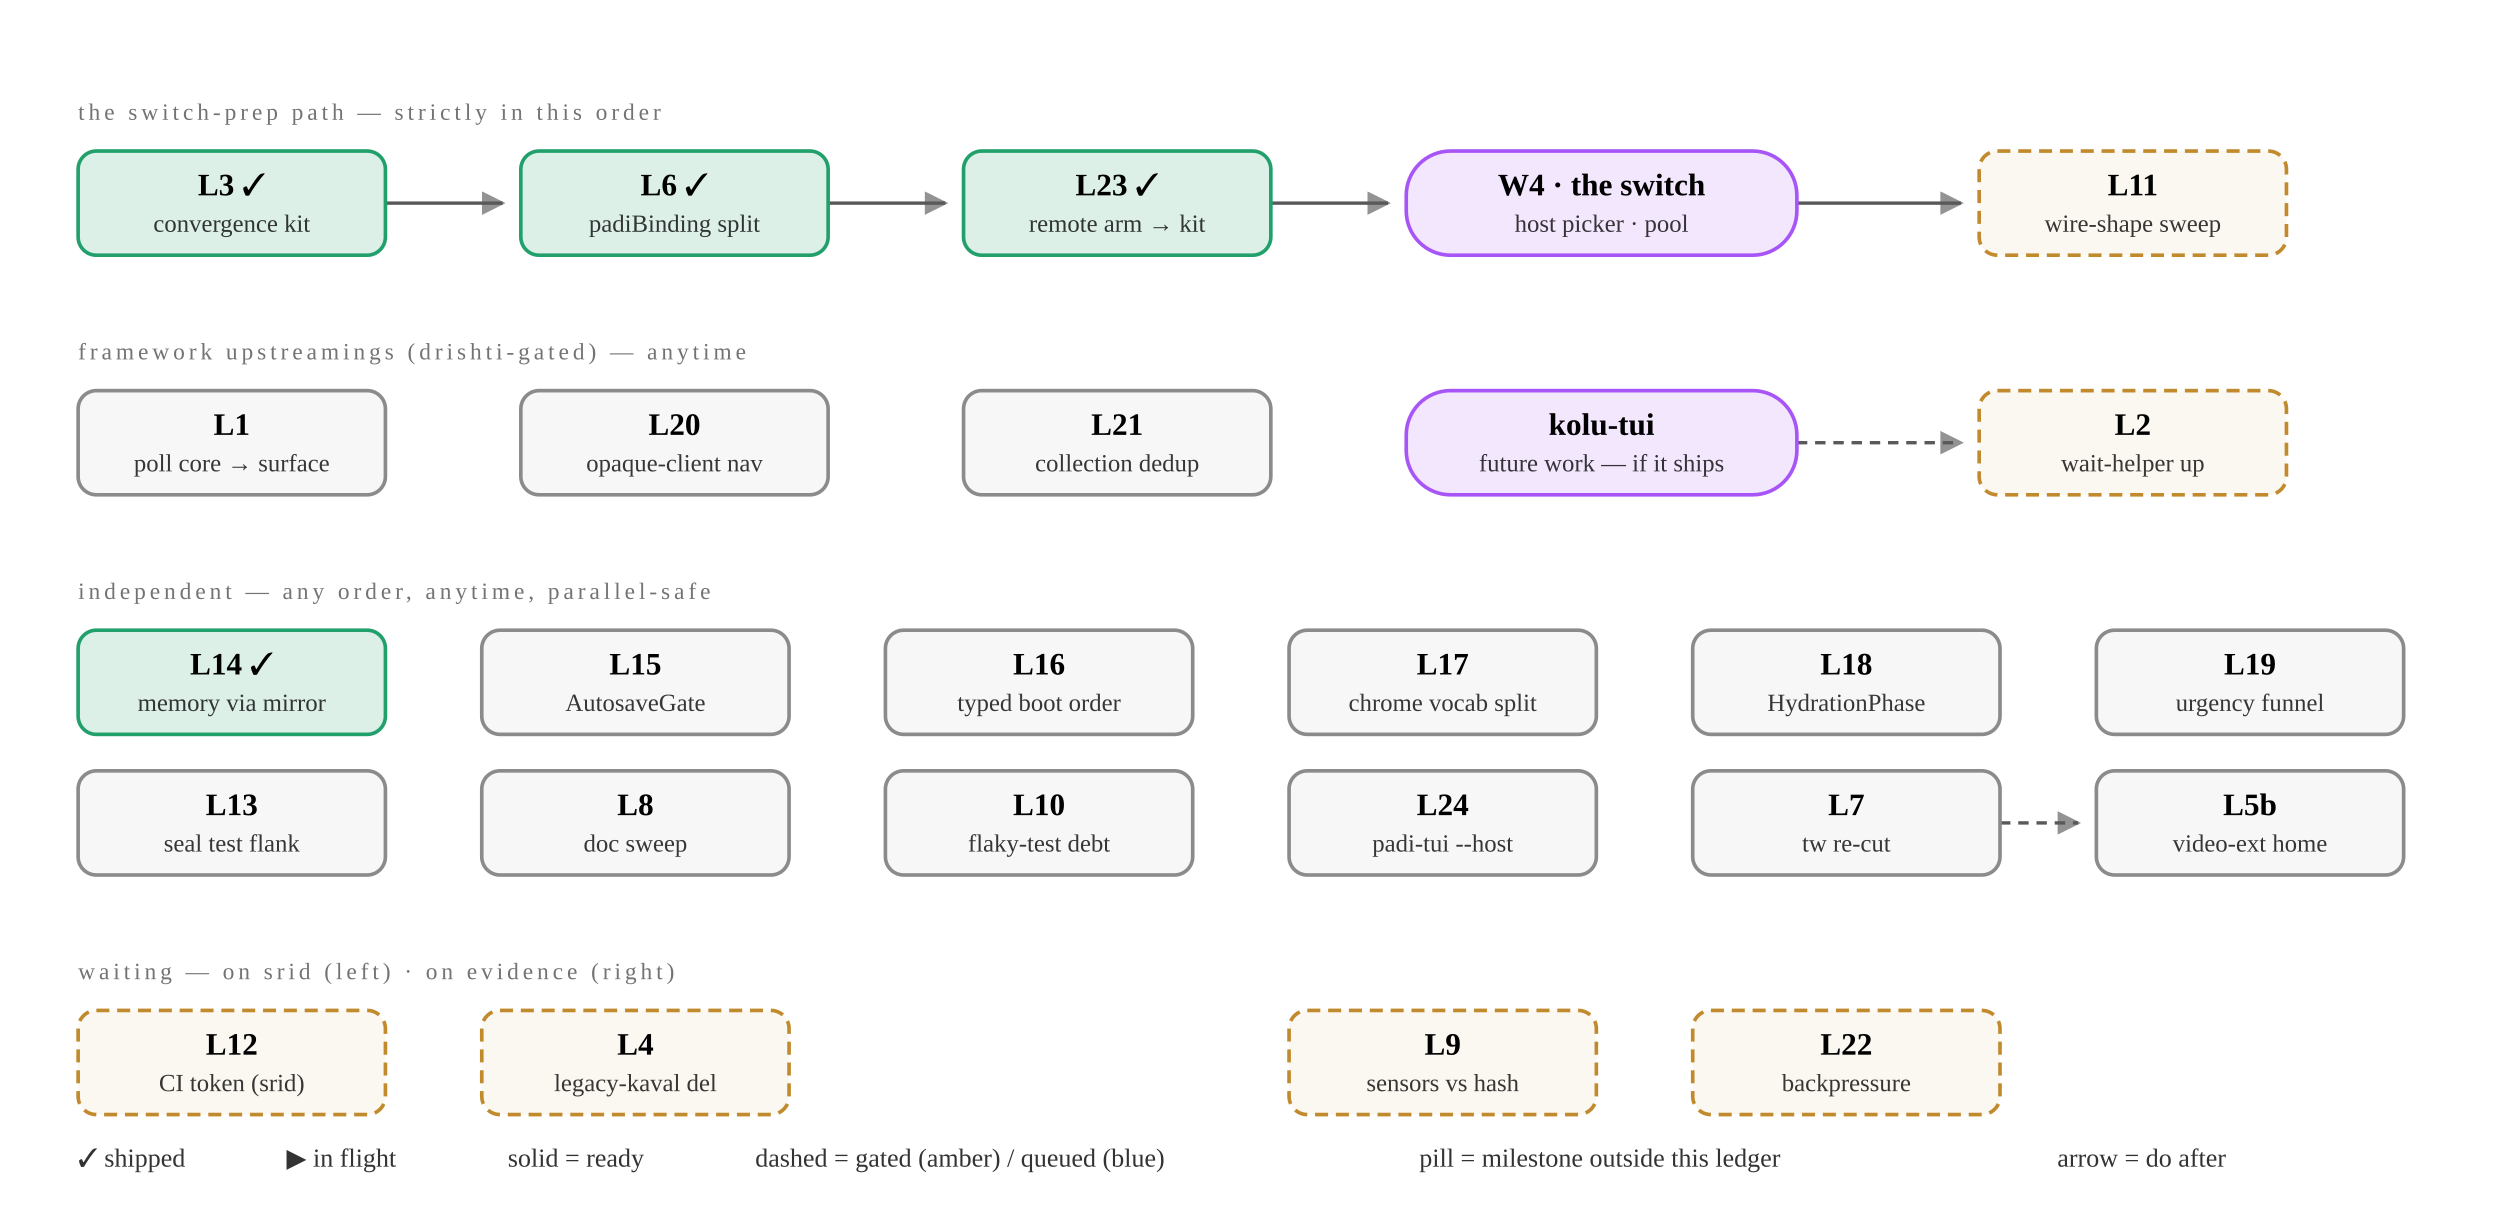
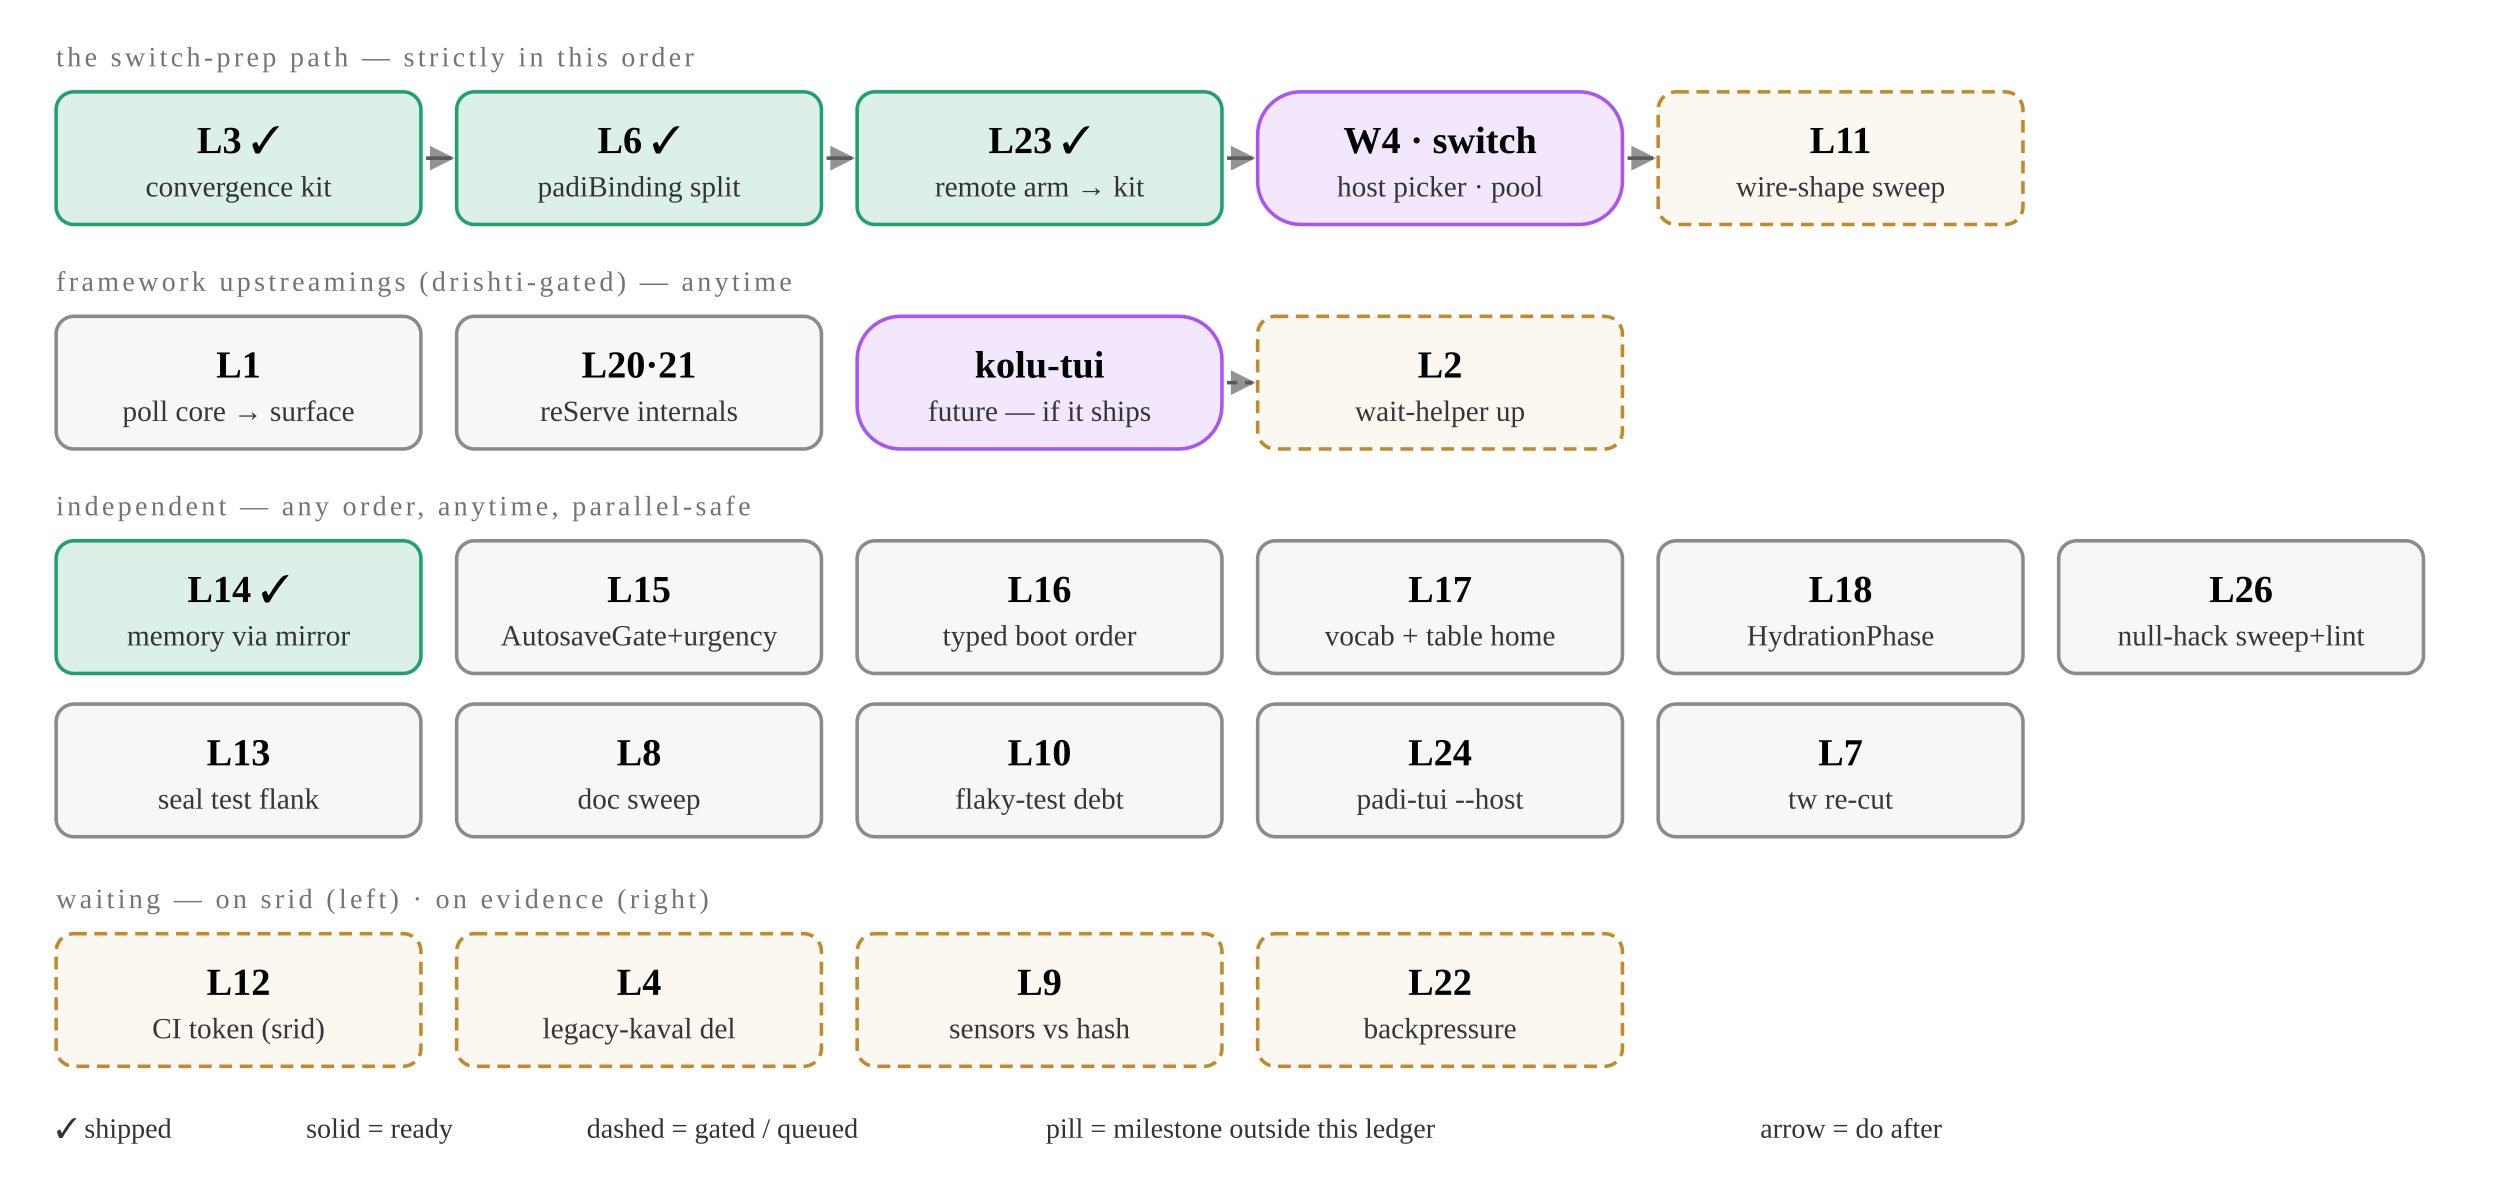
- <svg xmlns="http://www.w3.org/2000/svg" viewBox="0 0 960 470" font-family="inherit" role="img" aria-label="W4 ledger bird's-eye: nodes are entries, arrows mean do-after, left-to-right is preferred order">
+ <svg xmlns="http://www.w3.org/2000/svg" viewBox="0 0 980 470" font-family="inherit" role="img" aria-label="Cleanup ledger bird's-eye: nodes are entries, arrows mean do-after, left-to-right is preferred order">
  <defs>
    <marker id="arr" viewBox="0 0 8 8" refX="7" refY="4" markerWidth="7" markerHeight="7" orient="auto-start-reverse">
      <path d="M 0 0 L 8 4 L 0 8 z" fill="currentColor" opacity="0.65" />
    </marker>
  </defs>
-   <text x="30" y="46" font-size="9" letter-spacing="1.5" fill="currentColor" opacity="0.55" style="text-transform:uppercase">the switch-prep path — strictly in this order</text>
-   <text x="30" y="138" font-size="9" letter-spacing="1.5" fill="currentColor" opacity="0.55" style="text-transform:uppercase">framework upstreamings (drishti-gated) — anytime</text>
-   <text x="30" y="230" font-size="9" letter-spacing="1.5" fill="currentColor" opacity="0.55" style="text-transform:uppercase">independent — any order, anytime, parallel-safe</text>
-   <text x="30" y="376" font-size="9" letter-spacing="1.5" fill="currentColor" opacity="0.55" style="text-transform:uppercase">waiting — on srid (left) · on evidence (right)</text>
-   <path d="M 148 78 L 193 78" stroke="currentColor" stroke-width="1.3" fill="none" opacity="0.65" marker-end="url(#arr)" />
-   <path d="M 318 78 L 363 78" stroke="currentColor" stroke-width="1.3" fill="none" opacity="0.65" marker-end="url(#arr)" />
-   <path d="M 488 78 L 533 78" stroke="currentColor" stroke-width="1.3" fill="none" opacity="0.65" marker-end="url(#arr)" />
-   <path d="M 690 78 L 753 78" stroke="currentColor" stroke-width="1.3" fill="none" opacity="0.65" marker-end="url(#arr)" />
-   <path d="M 690 170 L 753 170" stroke="currentColor" stroke-width="1.3" fill="none" opacity="0.65" marker-end="url(#arr)" stroke-dasharray="4 3" />
-   <path d="M 768 316 L 798 316" stroke="currentColor" stroke-width="1.3" fill="none" opacity="0.65" marker-end="url(#arr)" stroke-dasharray="4 3" />
+   <text x="22" y="26" font-size="11" letter-spacing="1.3" fill="currentColor" opacity="0.55" style="text-transform:uppercase">the switch-prep path — strictly in this order</text>
  <a href="#l3">
-     <rect x="30" y="58" width="118" height="40" rx="7" fill="#22a06b" fill-opacity="0.16" stroke="#22a06b" stroke-width="1.4" />
-     <text x="89.0" y="75" text-anchor="middle" font-size="12" font-weight="700" fill="currentColor">L3 ✓</text>
-     <text x="89.0" y="89" text-anchor="middle" font-size="9.5" fill="currentColor" opacity="0.78">convergence kit</text>
+     <rect x="22" y="36" width="143" height="52" rx="7" fill="#22a06b" fill-opacity="0.16" stroke="#22a06b" stroke-width="1.4" />
+     <text x="93.5" y="60" text-anchor="middle" font-size="15" font-weight="700" fill="currentColor">L3 ✓</text>
+     <text x="93.5" y="77" text-anchor="middle" font-size="11.5" fill="currentColor" opacity="0.78">convergence kit</text>
  </a>
  <a href="#l6">
-     <rect x="200" y="58" width="118" height="40" rx="7" fill="#22a06b" fill-opacity="0.16" stroke="#22a06b" stroke-width="1.4" />
-     <text x="259.0" y="75" text-anchor="middle" font-size="12" font-weight="700" fill="currentColor">L6 ✓</text>
-     <text x="259.0" y="89" text-anchor="middle" font-size="9.5" fill="currentColor" opacity="0.78">padiBinding split</text>
+     <rect x="179" y="36" width="143" height="52" rx="7" fill="#22a06b" fill-opacity="0.16" stroke="#22a06b" stroke-width="1.4" />
+     <text x="250.5" y="60" text-anchor="middle" font-size="15" font-weight="700" fill="currentColor">L6 ✓</text>
+     <text x="250.5" y="77" text-anchor="middle" font-size="11.5" fill="currentColor" opacity="0.78">padiBinding split</text>
  </a>
  <a href="#l23">
-     <rect x="370" y="58" width="118" height="40" rx="7" fill="#22a06b" fill-opacity="0.16" stroke="#22a06b" stroke-width="1.4" />
-     <text x="429.0" y="75" text-anchor="middle" font-size="12" font-weight="700" fill="currentColor">L23 ✓</text>
-     <text x="429.0" y="89" text-anchor="middle" font-size="9.5" fill="currentColor" opacity="0.78">remote arm → kit</text>
+     <rect x="336" y="36" width="143" height="52" rx="7" fill="#22a06b" fill-opacity="0.16" stroke="#22a06b" stroke-width="1.4" />
+     <text x="407.5" y="60" text-anchor="middle" font-size="15" font-weight="700" fill="currentColor">L23 ✓</text>
+     <text x="407.5" y="77" text-anchor="middle" font-size="11.5" fill="currentColor" opacity="0.78">remote arm → kit</text>
  </a>
  <g>
-     <rect x="540" y="58" width="150" height="40" rx="17" fill="#a855f7" fill-opacity="0.14" stroke="#a855f7" stroke-width="1.4" />
-     <text x="615.0" y="75" text-anchor="middle" font-size="12" font-weight="700" fill="currentColor">W4 · the switch</text>
-     <text x="615.0" y="89" text-anchor="middle" font-size="9.5" fill="currentColor" opacity="0.78">host picker · pool</text>
+     <rect x="493" y="36" width="143" height="52" rx="17" fill="#a855f7" fill-opacity="0.14" stroke="#a855f7" stroke-width="1.4" />
+     <text x="564.5" y="60" text-anchor="middle" font-size="15" font-weight="700" fill="currentColor">W4 · switch</text>
+     <text x="564.5" y="77" text-anchor="middle" font-size="11.5" fill="currentColor" opacity="0.78">host picker · pool</text>
  </g>
  <a href="#l11">
-     <rect x="760" y="58" width="118" height="40" rx="7" fill="#c08a2d" fill-opacity="0.07" stroke="#c08a2d" stroke-width="1.4" stroke-dasharray="5 3" />
-     <text x="819.0" y="75" text-anchor="middle" font-size="12" font-weight="700" fill="currentColor">L11</text>
-     <text x="819.0" y="89" text-anchor="middle" font-size="9.5" fill="currentColor" opacity="0.78">wire-shape sweep</text>
+     <rect x="650" y="36" width="143" height="52" rx="7" fill="#c08a2d" fill-opacity="0.07" stroke="#c08a2d" stroke-width="1.4" stroke-dasharray="5 3" />
+     <text x="721.5" y="60" text-anchor="middle" font-size="15" font-weight="700" fill="currentColor">L11</text>
+     <text x="721.5" y="77" text-anchor="middle" font-size="11.5" fill="currentColor" opacity="0.78">wire-shape sweep</text>
  </a>
+   <path d="M 167 62 L 177 62" stroke="currentColor" stroke-width="1.4" fill="none" opacity="0.65" marker-end="url(#arr)" />
+   <path d="M 324 62 L 334 62" stroke="currentColor" stroke-width="1.4" fill="none" opacity="0.65" marker-end="url(#arr)" />
+   <path d="M 481 62 L 491 62" stroke="currentColor" stroke-width="1.4" fill="none" opacity="0.65" marker-end="url(#arr)" />
+   <path d="M 638 62 L 648 62" stroke="currentColor" stroke-width="1.4" fill="none" opacity="0.65" marker-end="url(#arr)" />
+   <text x="22" y="114" font-size="11" letter-spacing="1.3" fill="currentColor" opacity="0.55" style="text-transform:uppercase">framework upstreamings (drishti-gated) — anytime</text>
  <a href="#l1">
-     <rect x="30" y="150" width="118" height="40" rx="7" fill="#8b8b8b" fill-opacity="0.07" stroke="#8b8b8b" stroke-width="1.4" />
-     <text x="89.0" y="167" text-anchor="middle" font-size="12" font-weight="700" fill="currentColor">L1</text>
-     <text x="89.0" y="181" text-anchor="middle" font-size="9.5" fill="currentColor" opacity="0.78">poll core → surface</text>
+     <rect x="22" y="124" width="143" height="52" rx="7" fill="#8b8b8b" fill-opacity="0.07" stroke="#8b8b8b" stroke-width="1.4" />
+     <text x="93.5" y="148" text-anchor="middle" font-size="15" font-weight="700" fill="currentColor">L1</text>
+     <text x="93.5" y="165" text-anchor="middle" font-size="11.5" fill="currentColor" opacity="0.78">poll core → surface</text>
  </a>
  <a href="#l20">
-     <rect x="200" y="150" width="118" height="40" rx="7" fill="#8b8b8b" fill-opacity="0.07" stroke="#8b8b8b" stroke-width="1.4" />
-     <text x="259.0" y="167" text-anchor="middle" font-size="12" font-weight="700" fill="currentColor">L20</text>
-     <text x="259.0" y="181" text-anchor="middle" font-size="9.5" fill="currentColor" opacity="0.78">opaque-client nav</text>
-   </a>
-   <a href="#l21">
-     <rect x="370" y="150" width="118" height="40" rx="7" fill="#8b8b8b" fill-opacity="0.07" stroke="#8b8b8b" stroke-width="1.4" />
-     <text x="429.0" y="167" text-anchor="middle" font-size="12" font-weight="700" fill="currentColor">L21</text>
-     <text x="429.0" y="181" text-anchor="middle" font-size="9.5" fill="currentColor" opacity="0.78">collection dedup</text>
+     <rect x="179" y="124" width="143" height="52" rx="7" fill="#8b8b8b" fill-opacity="0.07" stroke="#8b8b8b" stroke-width="1.4" />
+     <text x="250.5" y="148" text-anchor="middle" font-size="15" font-weight="700" fill="currentColor">L20·21</text>
+     <text x="250.5" y="165" text-anchor="middle" font-size="11.5" fill="currentColor" opacity="0.78">reServe internals</text>
  </a>
  <g>
-     <rect x="540" y="150" width="150" height="40" rx="17" fill="#a855f7" fill-opacity="0.14" stroke="#a855f7" stroke-width="1.4" />
-     <text x="615.0" y="167" text-anchor="middle" font-size="12" font-weight="700" fill="currentColor">kolu-tui</text>
-     <text x="615.0" y="181" text-anchor="middle" font-size="9.5" fill="currentColor" opacity="0.78">future work — if it ships</text>
+     <rect x="336" y="124" width="143" height="52" rx="17" fill="#a855f7" fill-opacity="0.14" stroke="#a855f7" stroke-width="1.4" />
+     <text x="407.5" y="148" text-anchor="middle" font-size="15" font-weight="700" fill="currentColor">kolu-tui</text>
+     <text x="407.5" y="165" text-anchor="middle" font-size="11.5" fill="currentColor" opacity="0.78">future — if it ships</text>
  </g>
  <a href="#l2">
-     <rect x="760" y="150" width="118" height="40" rx="7" fill="#c08a2d" fill-opacity="0.07" stroke="#c08a2d" stroke-width="1.4" stroke-dasharray="5 3" />
-     <text x="819.0" y="167" text-anchor="middle" font-size="12" font-weight="700" fill="currentColor">L2</text>
-     <text x="819.0" y="181" text-anchor="middle" font-size="9.5" fill="currentColor" opacity="0.78">wait-helper up</text>
+     <rect x="493" y="124" width="143" height="52" rx="7" fill="#c08a2d" fill-opacity="0.07" stroke="#c08a2d" stroke-width="1.4" stroke-dasharray="5 3" />
+     <text x="564.5" y="148" text-anchor="middle" font-size="15" font-weight="700" fill="currentColor">L2</text>
+     <text x="564.5" y="165" text-anchor="middle" font-size="11.5" fill="currentColor" opacity="0.78">wait-helper up</text>
  </a>
+   <path d="M 481 150 L 491 150" stroke="currentColor" stroke-width="1.4" fill="none" opacity="0.65" marker-end="url(#arr)" stroke-dasharray="4 3" />
+   <text x="22" y="202" font-size="11" letter-spacing="1.3" fill="currentColor" opacity="0.55" style="text-transform:uppercase">independent — any order, anytime, parallel-safe</text>
  <a href="#l14">
-     <rect x="30" y="242" width="118" height="40" rx="7" fill="#22a06b" fill-opacity="0.16" stroke="#22a06b" stroke-width="1.4" />
-     <text x="89.0" y="259" text-anchor="middle" font-size="12" font-weight="700" fill="currentColor">L14 ✓</text>
-     <text x="89.0" y="273" text-anchor="middle" font-size="9.5" fill="currentColor" opacity="0.78">memory via mirror</text>
+     <rect x="22" y="212" width="143" height="52" rx="7" fill="#22a06b" fill-opacity="0.16" stroke="#22a06b" stroke-width="1.4" />
+     <text x="93.5" y="236" text-anchor="middle" font-size="15" font-weight="700" fill="currentColor">L14 ✓</text>
+     <text x="93.5" y="253" text-anchor="middle" font-size="11.5" fill="currentColor" opacity="0.78">memory via mirror</text>
  </a>
  <a href="#l15">
-     <rect x="185" y="242" width="118" height="40" rx="7" fill="#8b8b8b" fill-opacity="0.07" stroke="#8b8b8b" stroke-width="1.4" />
-     <text x="244.0" y="259" text-anchor="middle" font-size="12" font-weight="700" fill="currentColor">L15</text>
-     <text x="244.0" y="273" text-anchor="middle" font-size="9.5" fill="currentColor" opacity="0.78">AutosaveGate</text>
+     <rect x="179" y="212" width="143" height="52" rx="7" fill="#8b8b8b" fill-opacity="0.07" stroke="#8b8b8b" stroke-width="1.4" />
+     <text x="250.5" y="236" text-anchor="middle" font-size="15" font-weight="700" fill="currentColor">L15</text>
+     <text x="250.5" y="253" text-anchor="middle" font-size="11.5" fill="currentColor" opacity="0.78">AutosaveGate+urgency</text>
  </a>
  <a href="#l16">
-     <rect x="340" y="242" width="118" height="40" rx="7" fill="#8b8b8b" fill-opacity="0.07" stroke="#8b8b8b" stroke-width="1.4" />
-     <text x="399.0" y="259" text-anchor="middle" font-size="12" font-weight="700" fill="currentColor">L16</text>
-     <text x="399.0" y="273" text-anchor="middle" font-size="9.5" fill="currentColor" opacity="0.78">typed boot order</text>
+     <rect x="336" y="212" width="143" height="52" rx="7" fill="#8b8b8b" fill-opacity="0.07" stroke="#8b8b8b" stroke-width="1.4" />
+     <text x="407.5" y="236" text-anchor="middle" font-size="15" font-weight="700" fill="currentColor">L16</text>
+     <text x="407.5" y="253" text-anchor="middle" font-size="11.5" fill="currentColor" opacity="0.78">typed boot order</text>
  </a>
  <a href="#l17">
-     <rect x="495" y="242" width="118" height="40" rx="7" fill="#8b8b8b" fill-opacity="0.07" stroke="#8b8b8b" stroke-width="1.4" />
-     <text x="554.0" y="259" text-anchor="middle" font-size="12" font-weight="700" fill="currentColor">L17</text>
-     <text x="554.0" y="273" text-anchor="middle" font-size="9.5" fill="currentColor" opacity="0.78">chrome vocab split</text>
+     <rect x="493" y="212" width="143" height="52" rx="7" fill="#8b8b8b" fill-opacity="0.07" stroke="#8b8b8b" stroke-width="1.4" />
+     <text x="564.5" y="236" text-anchor="middle" font-size="15" font-weight="700" fill="currentColor">L17</text>
+     <text x="564.5" y="253" text-anchor="middle" font-size="11.5" fill="currentColor" opacity="0.78">vocab + table home</text>
  </a>
  <a href="#l18">
-     <rect x="650" y="242" width="118" height="40" rx="7" fill="#8b8b8b" fill-opacity="0.07" stroke="#8b8b8b" stroke-width="1.4" />
-     <text x="709.0" y="259" text-anchor="middle" font-size="12" font-weight="700" fill="currentColor">L18</text>
-     <text x="709.0" y="273" text-anchor="middle" font-size="9.5" fill="currentColor" opacity="0.78">HydrationPhase</text>
+     <rect x="650" y="212" width="143" height="52" rx="7" fill="#8b8b8b" fill-opacity="0.07" stroke="#8b8b8b" stroke-width="1.4" />
+     <text x="721.5" y="236" text-anchor="middle" font-size="15" font-weight="700" fill="currentColor">L18</text>
+     <text x="721.5" y="253" text-anchor="middle" font-size="11.5" fill="currentColor" opacity="0.78">HydrationPhase</text>
  </a>
-   <a href="#l19">
-     <rect x="805" y="242" width="118" height="40" rx="7" fill="#8b8b8b" fill-opacity="0.07" stroke="#8b8b8b" stroke-width="1.4" />
-     <text x="864.0" y="259" text-anchor="middle" font-size="12" font-weight="700" fill="currentColor">L19</text>
-     <text x="864.0" y="273" text-anchor="middle" font-size="9.5" fill="currentColor" opacity="0.78">urgency funnel</text>
+   <a href="#l26">
+     <rect x="807" y="212" width="143" height="52" rx="7" fill="#8b8b8b" fill-opacity="0.07" stroke="#8b8b8b" stroke-width="1.4" />
+     <text x="878.5" y="236" text-anchor="middle" font-size="15" font-weight="700" fill="currentColor">L26</text>
+     <text x="878.5" y="253" text-anchor="middle" font-size="11.5" fill="currentColor" opacity="0.78">null-hack sweep+lint</text>
  </a>
  <a href="#l13">
-     <rect x="30" y="296" width="118" height="40" rx="7" fill="#8b8b8b" fill-opacity="0.07" stroke="#8b8b8b" stroke-width="1.4" />
-     <text x="89.0" y="313" text-anchor="middle" font-size="12" font-weight="700" fill="currentColor">L13</text>
-     <text x="89.0" y="327" text-anchor="middle" font-size="9.5" fill="currentColor" opacity="0.78">seal test flank</text>
+     <rect x="22" y="276" width="143" height="52" rx="7" fill="#8b8b8b" fill-opacity="0.07" stroke="#8b8b8b" stroke-width="1.4" />
+     <text x="93.5" y="300" text-anchor="middle" font-size="15" font-weight="700" fill="currentColor">L13</text>
+     <text x="93.5" y="317" text-anchor="middle" font-size="11.5" fill="currentColor" opacity="0.78">seal test flank</text>
  </a>
  <a href="#l8">
-     <rect x="185" y="296" width="118" height="40" rx="7" fill="#8b8b8b" fill-opacity="0.07" stroke="#8b8b8b" stroke-width="1.4" />
-     <text x="244.0" y="313" text-anchor="middle" font-size="12" font-weight="700" fill="currentColor">L8</text>
-     <text x="244.0" y="327" text-anchor="middle" font-size="9.5" fill="currentColor" opacity="0.78">doc sweep</text>
+     <rect x="179" y="276" width="143" height="52" rx="7" fill="#8b8b8b" fill-opacity="0.07" stroke="#8b8b8b" stroke-width="1.4" />
+     <text x="250.5" y="300" text-anchor="middle" font-size="15" font-weight="700" fill="currentColor">L8</text>
+     <text x="250.5" y="317" text-anchor="middle" font-size="11.5" fill="currentColor" opacity="0.78">doc sweep</text>
  </a>
  <a href="#l10">
-     <rect x="340" y="296" width="118" height="40" rx="7" fill="#8b8b8b" fill-opacity="0.07" stroke="#8b8b8b" stroke-width="1.4" />
-     <text x="399.0" y="313" text-anchor="middle" font-size="12" font-weight="700" fill="currentColor">L10</text>
-     <text x="399.0" y="327" text-anchor="middle" font-size="9.5" fill="currentColor" opacity="0.78">flaky-test debt</text>
+     <rect x="336" y="276" width="143" height="52" rx="7" fill="#8b8b8b" fill-opacity="0.07" stroke="#8b8b8b" stroke-width="1.4" />
+     <text x="407.5" y="300" text-anchor="middle" font-size="15" font-weight="700" fill="currentColor">L10</text>
+     <text x="407.5" y="317" text-anchor="middle" font-size="11.5" fill="currentColor" opacity="0.78">flaky-test debt</text>
  </a>
  <a href="#l24">
-     <rect x="495" y="296" width="118" height="40" rx="7" fill="#8b8b8b" fill-opacity="0.07" stroke="#8b8b8b" stroke-width="1.4" />
-     <text x="554.0" y="313" text-anchor="middle" font-size="12" font-weight="700" fill="currentColor">L24</text>
-     <text x="554.0" y="327" text-anchor="middle" font-size="9.5" fill="currentColor" opacity="0.78">padi-tui --host</text>
+     <rect x="493" y="276" width="143" height="52" rx="7" fill="#8b8b8b" fill-opacity="0.07" stroke="#8b8b8b" stroke-width="1.4" />
+     <text x="564.5" y="300" text-anchor="middle" font-size="15" font-weight="700" fill="currentColor">L24</text>
+     <text x="564.5" y="317" text-anchor="middle" font-size="11.5" fill="currentColor" opacity="0.78">padi-tui --host</text>
  </a>
  <a href="#l7">
-     <rect x="650" y="296" width="118" height="40" rx="7" fill="#8b8b8b" fill-opacity="0.07" stroke="#8b8b8b" stroke-width="1.4" />
-     <text x="709.0" y="313" text-anchor="middle" font-size="12" font-weight="700" fill="currentColor">L7</text>
-     <text x="709.0" y="327" text-anchor="middle" font-size="9.5" fill="currentColor" opacity="0.78">tw re-cut</text>
+     <rect x="650" y="276" width="143" height="52" rx="7" fill="#8b8b8b" fill-opacity="0.07" stroke="#8b8b8b" stroke-width="1.4" />
+     <text x="721.5" y="300" text-anchor="middle" font-size="15" font-weight="700" fill="currentColor">L7</text>
+     <text x="721.5" y="317" text-anchor="middle" font-size="11.5" fill="currentColor" opacity="0.78">tw re-cut</text>
  </a>
-   <a href="#l5">
-     <rect x="805" y="296" width="118" height="40" rx="7" fill="#8b8b8b" fill-opacity="0.07" stroke="#8b8b8b" stroke-width="1.4" />
-     <text x="864.0" y="313" text-anchor="middle" font-size="12" font-weight="700" fill="currentColor">L5b</text>
-     <text x="864.0" y="327" text-anchor="middle" font-size="9.5" fill="currentColor" opacity="0.78">video-ext home</text>
-   </a>
+   <text x="22" y="356" font-size="11" letter-spacing="1.3" fill="currentColor" opacity="0.55" style="text-transform:uppercase">waiting — on srid (left) · on evidence (right)</text>
  <a href="#l12">
-     <rect x="30" y="388" width="118" height="40" rx="7" fill="#c08a2d" fill-opacity="0.07" stroke="#c08a2d" stroke-width="1.4" stroke-dasharray="5 3" />
-     <text x="89.0" y="405" text-anchor="middle" font-size="12" font-weight="700" fill="currentColor">L12</text>
-     <text x="89.0" y="419" text-anchor="middle" font-size="9.5" fill="currentColor" opacity="0.78">CI token (srid)</text>
+     <rect x="22" y="366" width="143" height="52" rx="7" fill="#c08a2d" fill-opacity="0.07" stroke="#c08a2d" stroke-width="1.4" stroke-dasharray="5 3" />
+     <text x="93.5" y="390" text-anchor="middle" font-size="15" font-weight="700" fill="currentColor">L12</text>
+     <text x="93.5" y="407" text-anchor="middle" font-size="11.5" fill="currentColor" opacity="0.78">CI token (srid)</text>
  </a>
  <a href="#l4">
-     <rect x="185" y="388" width="118" height="40" rx="7" fill="#c08a2d" fill-opacity="0.07" stroke="#c08a2d" stroke-width="1.4" stroke-dasharray="5 3" />
-     <text x="244.0" y="405" text-anchor="middle" font-size="12" font-weight="700" fill="currentColor">L4</text>
-     <text x="244.0" y="419" text-anchor="middle" font-size="9.5" fill="currentColor" opacity="0.78">legacy-kaval del</text>
+     <rect x="179" y="366" width="143" height="52" rx="7" fill="#c08a2d" fill-opacity="0.07" stroke="#c08a2d" stroke-width="1.4" stroke-dasharray="5 3" />
+     <text x="250.5" y="390" text-anchor="middle" font-size="15" font-weight="700" fill="currentColor">L4</text>
+     <text x="250.5" y="407" text-anchor="middle" font-size="11.5" fill="currentColor" opacity="0.78">legacy-kaval del</text>
  </a>
  <a href="#l9">
-     <rect x="495" y="388" width="118" height="40" rx="7" fill="#c08a2d" fill-opacity="0.07" stroke="#c08a2d" stroke-width="1.4" stroke-dasharray="5 3" />
-     <text x="554.0" y="405" text-anchor="middle" font-size="12" font-weight="700" fill="currentColor">L9</text>
-     <text x="554.0" y="419" text-anchor="middle" font-size="9.5" fill="currentColor" opacity="0.78">sensors vs hash</text>
+     <rect x="336" y="366" width="143" height="52" rx="7" fill="#c08a2d" fill-opacity="0.07" stroke="#c08a2d" stroke-width="1.4" stroke-dasharray="5 3" />
+     <text x="407.5" y="390" text-anchor="middle" font-size="15" font-weight="700" fill="currentColor">L9</text>
+     <text x="407.5" y="407" text-anchor="middle" font-size="11.5" fill="currentColor" opacity="0.78">sensors vs hash</text>
  </a>
  <a href="#l22">
-     <rect x="650" y="388" width="118" height="40" rx="7" fill="#c08a2d" fill-opacity="0.07" stroke="#c08a2d" stroke-width="1.4" stroke-dasharray="5 3" />
-     <text x="709.0" y="405" text-anchor="middle" font-size="12" font-weight="700" fill="currentColor">L22</text>
-     <text x="709.0" y="419" text-anchor="middle" font-size="9.5" fill="currentColor" opacity="0.78">backpressure</text>
+     <rect x="493" y="366" width="143" height="52" rx="7" fill="#c08a2d" fill-opacity="0.07" stroke="#c08a2d" stroke-width="1.4" stroke-dasharray="5 3" />
+     <text x="564.5" y="390" text-anchor="middle" font-size="15" font-weight="700" fill="currentColor">L22</text>
+     <text x="564.5" y="407" text-anchor="middle" font-size="11.5" fill="currentColor" opacity="0.78">backpressure</text>
  </a>
-   <g font-size="10" fill="currentColor">
-     <text x="30" y="448" opacity="0.8">✓ shipped</text>
-     <text x="110" y="448" opacity="0.8">▶ in flight</text>
-     <text x="195" y="448" opacity="0.8">solid = ready</text>
-     <text x="290" y="448" opacity="0.8">dashed = gated (amber) / queued (blue)</text>
-     <text x="545" y="448" opacity="0.8">pill = milestone outside this ledger</text>
-     <text x="790" y="448" opacity="0.8">arrow = do after</text>
+   <g font-size="11" fill="currentColor">
+     <text x="22" y="446" opacity="0.8">✓ shipped</text>
+     <text x="120" y="446" opacity="0.8">solid = ready</text>
+     <text x="230" y="446" opacity="0.8">dashed = gated / queued</text>
+     <text x="410" y="446" opacity="0.8">pill = milestone outside this ledger</text>
+     <text x="690" y="446" opacity="0.8">arrow = do after</text>
  </g>
</svg>
